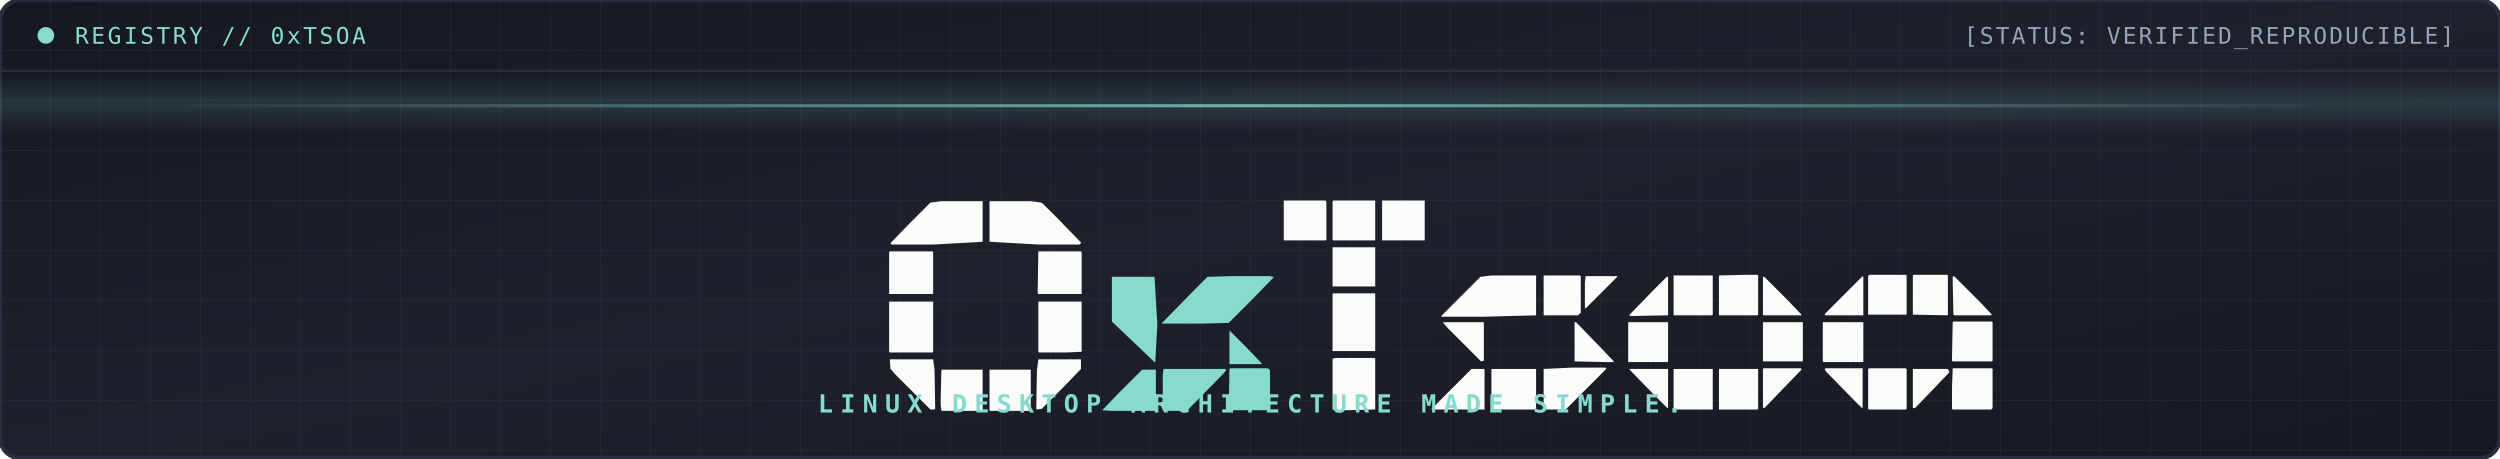
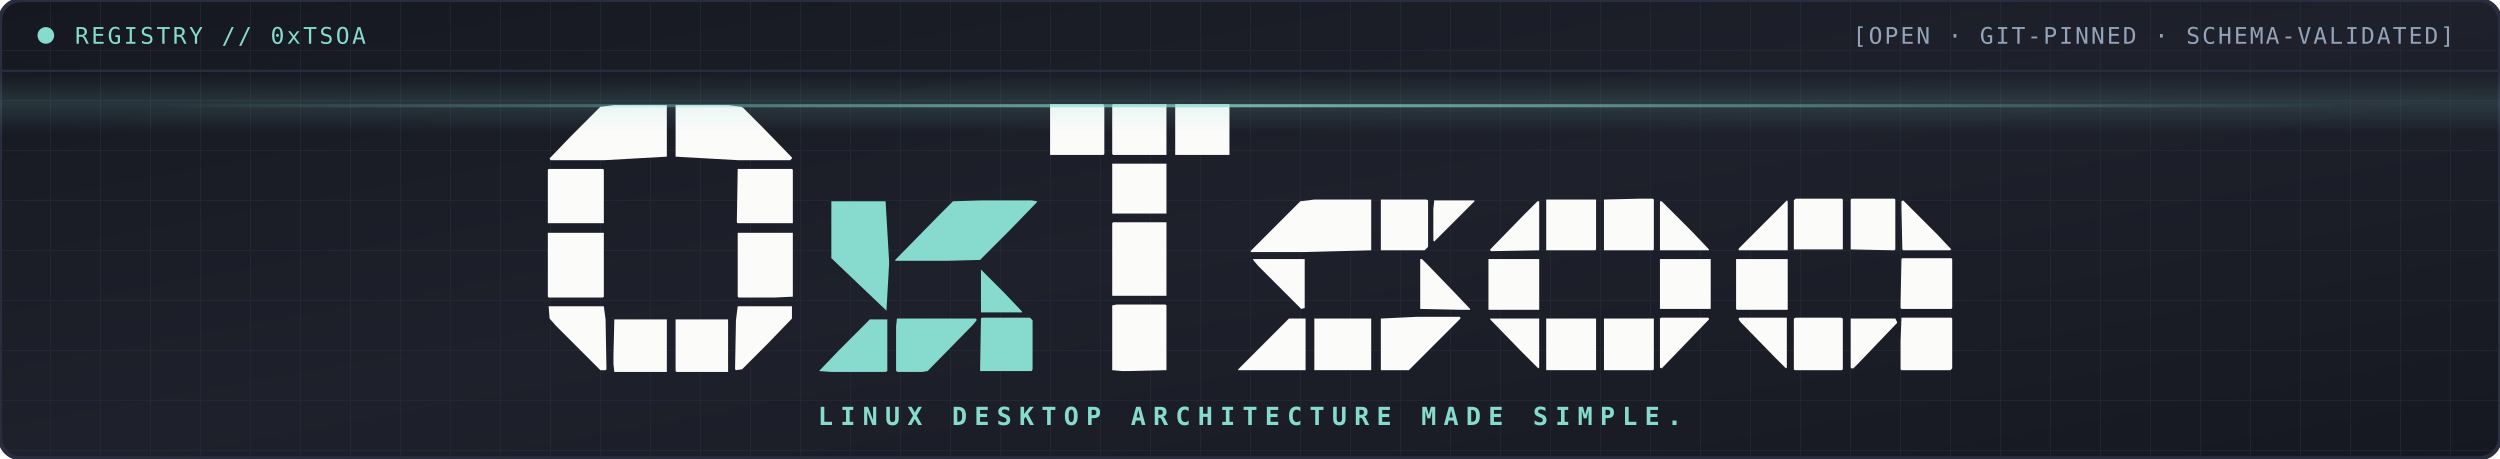
<svg xmlns="http://www.w3.org/2000/svg" viewBox="0 0 1200 220" width="100%" height="auto" role="img" aria-label="0xTsoa animated header banner: Linux Desktop Architecture Made Simple">
  <defs>
    <linearGradient id="banner-bg" x1="0%" y1="0%" x2="100%" y2="100%">
      <stop offset="0%" stop-color="#161821" />
      <stop offset="50%" stop-color="#1E202B" />
      <stop offset="100%" stop-color="#161821" />
    </linearGradient>
    <linearGradient id="scan-line" x1="0%" y1="0%" x2="100%" y2="0%">
      <stop offset="0%" stop-color="#86dbce" stop-opacity="0" />
      <stop offset="50%" stop-color="#86dbce" stop-opacity="0.75" />
      <stop offset="100%" stop-color="#86dbce" stop-opacity="0" />
    </linearGradient>
    <linearGradient id="scan-glow" x1="0%" y1="0%" x2="0%" y2="100%">
      <stop offset="0%" stop-color="#86dbce" stop-opacity="0" />
      <stop offset="50%" stop-color="#86dbce" stop-opacity="0.14" />
      <stop offset="100%" stop-color="#86dbce" stop-opacity="0" />
    </linearGradient>
    <pattern id="arch-grid" width="24" height="24" patternUnits="userSpaceOnUse">
      <path d="M 24 0 L 0 0 0 24" fill="none" stroke="#2A2D3D" stroke-width="0.75" />
    </pattern>
  </defs>
  <rect width="1200" height="220" rx="10" fill="url(#banner-bg)" stroke="#2A2D3D" stroke-width="2" />
  <rect width="1200" height="220" rx="10" fill="url(#arch-grid)" opacity="0.65" />
  <line x1="0" y1="34" x2="1200" y2="34" stroke="#2A2D3D" stroke-width="1" />
  <circle cx="22" cy="17" r="4" fill="#86dbce">
    <animate attributeName="opacity" values="1;0.35;1" dur="2.8s" repeatCount="indefinite" />
  </circle>
  <text x="36" y="21" font-family="JetBrains Mono, ui-monospace, monospace" font-size="11" fill="#86dbce" letter-spacing="1.2">REGISTRY // 0xTSOA</text>
-   <text x="1178" y="21" font-family="JetBrains Mono, ui-monospace, monospace" font-size="11" fill="#94A3B8" text-anchor="end" letter-spacing="1">[STATUS: VERIFIED_REPRODUCIBLE]</text>
-   <g transform="translate(340, 22) scale(0.33)" fill="#FBFBFA">
+   <text x="1178" y="21" font-family="JetBrains Mono, ui-monospace, monospace" font-size="11" fill="#94A3B8" text-anchor="end" letter-spacing="1">[OPEN · GIT-PINNED · SCHEMA-VALIDATED]</text>
+   <g transform="translate(152.5, -44.5) scale(0.42)" fill="#FBFBFA">
    <animate attributeName="opacity" values="0.92;1;0.92" dur="5s" repeatCount="indefinite" />
    <polygon points="339,226 399,226 399,285 328,289 266,289 265,287 289,262 323,228" />
    <polygon points="409,285 409,226 469,226 484,228 486,229 508,251 542,286 542,287 540,289 480,289" />
    <polygon points="263,361 263,300 264,299 326,299 327,300 327,361" />
    <polygon points="479,360 480,299 542,299 543,300 543,361 480,361" />
    <polygon points="263,372 327,372 327,445 326,446 264,446 263,445" />
    <polygon points="480,372 543,372 543,445 522,446 481,446 480,445" />
    <polygon points="264,456 327,456 329,471 330,528 329,529 323,529 272,478 265,470 264,457" />
    <polygon points="480,456 542,456 542,470 515,498 485,528 478,529 477,528 477,526 478,472" />
    <polygon points="338,512 339,471 399,471 399,531 339,531 338,522" />
    <polygon points="409,471 469,471 469,531 410,531 409,530" />
    <polygon points="726,336 758,335 816,335 822,336 822,337 791,369 757,403 720,404 660,404 660,403 711,351" fill="#86dbce" />
    <polygon points="587,336 649,336 653,404 653,408 650,461 587,401" fill="#86dbce" />
    <polygon points="758,463 758,414 785,441 805,462 805,463" fill="#86dbce" />
    <polygon points="816,530 757,530 758,470 759,469 814,469 817,472 817,528" fill="#86dbce" />
    <polygon points="661,479 662,470 752,470 753,471 753,472 749,477 697,530 691,531 663,531 661,530" fill="#86dbce" />
    <polygon points="631,471 651,471 651,530 649,531 587,531 573,530 595,507" fill="#86dbce" />
    <polygon points="837,283 837,225 898,225 899,228 899,282 898,283" />
    <polygon points="970,225 970,283 909,283 908,282 908,226 909,225" />
    <polygon points="980,225 1042,225 1042,283 980,283" />
    <polygon points="908,293 970,293 970,350 908,350" />
    <polygon points="908,444 908,361 909,360 970,360 970,444" />
    <polygon points="970,455 970,529 928,530 919,530 908,529 908,455 913,454 969,454" />
    <polygon points="1139,334 1204,334 1204,392 1128,394 1067,394 1066,393 1123,336" />
    <polygon points="1215,392 1215,334 1267,334 1269,335 1269,388 1265,392" />
    <polygon points="1275,345 1276,335 1322,335 1322,336 1276,382 1275,381" />
    <polygon points="1069,402 1128,402 1128,458 1124,459 1075,410 1069,403" />
    <polygon points="1260,459 1260,402 1262,402 1268,408 1298,439 1317,459 1317,460 1306,460" />
    <polygon points="1215,529 1215,470 1257,468 1305,468 1306,469 1306,470 1247,529" />
    <polygon points="1052,528 1110,470 1129,470 1129,529 1052,529" />
    <polygon points="1139,470 1204,470 1204,529 1139,529" />
    <polygon points="1470,392 1470,334 1511,333 1526,333 1527,334 1527,391 1526,392" />
    <polygon points="1404,334 1461,334 1461,391 1460,392 1404,392" />
    <polygon points="1396,336 1396,392 1341,393 1340,392 1340,391 1379,351 1394,336" />
    <polygon points="1534,392 1534,336 1536,336 1571,371 1590,391 1590,392" />
    <polygon points="1338,402 1396,402 1396,460 1338,460" />
    <polygon points="1534,402 1592,402 1592,459 1534,459" />
    <polygon points="1534,526 1534,470 1535,469 1589,469 1590,470 1590,471 1536,527" />
    <polygon points="1340,470 1396,470 1396,526 1395,527 1374,506 1340,471" />
    <polygon points="1404,470 1461,470 1461,529 1404,529" />
    <polygon points="1470,470 1527,470 1527,528 1526,529 1470,529" />
    <polygon points="1687,391 1687,335 1689,333 1742,333 1743,334 1743,391" />
    <polygon points="1752,391 1752,334 1753,333 1802,333 1803,334 1803,391 1802,392" />
    <polygon points="1624,392 1624,390 1679,335 1680,336 1680,392" />
    <polygon points="1810,336 1812,335 1851,374 1867,391 1865,392 1812,392 1811,391 1810,344" />
    <polygon points="1809,452 1810,402 1811,401 1867,401 1868,402 1868,458 1867,459 1810,459 1809,458" />
    <polygon points="1621,402 1680,402 1680,460 1622,460 1621,459" />
    <polygon points="1624,470 1625,469 1679,469 1679,526 1678,527 1667,516 1626,474 1624,471" />
    <polygon points="1743,470 1743,528 1742,529 1688,529 1687,528 1687,470 1689,469 1741,469" />
    <polygon points="1868,470 1868,527 1866,529 1810,529 1809,528 1809,496 1810,469 1867,469" />
    <polygon points="1752,470 1803,470 1805,474 1805,475 1760,522 1755,527 1753,527 1752,526" />
  </g>
-   <text x="600" y="198" font-family="JetBrains Mono, ui-monospace, monospace" font-size="12" font-weight="600" fill="#86dbce" text-anchor="middle" letter-spacing="3.5">
+   <text x="600" y="204" font-family="JetBrains Mono, ui-monospace, monospace" font-size="12" font-weight="600" fill="#86dbce" text-anchor="middle" letter-spacing="3.5">
    LINUX DESKTOP ARCHITECTURE MADE SIMPLE.
  </text>
  <g>
    <rect x="0" y="36" width="1200" height="28" fill="url(#scan-glow)">
      <animate attributeName="y" values="36;176;36" dur="9s" repeatCount="indefinite" />
    </rect>
    <rect x="80" y="50" width="1040" height="1.5" fill="url(#scan-line)">
      <animate attributeName="y" values="50;190;50" dur="9s" repeatCount="indefinite" />
    </rect>
  </g>
</svg>
